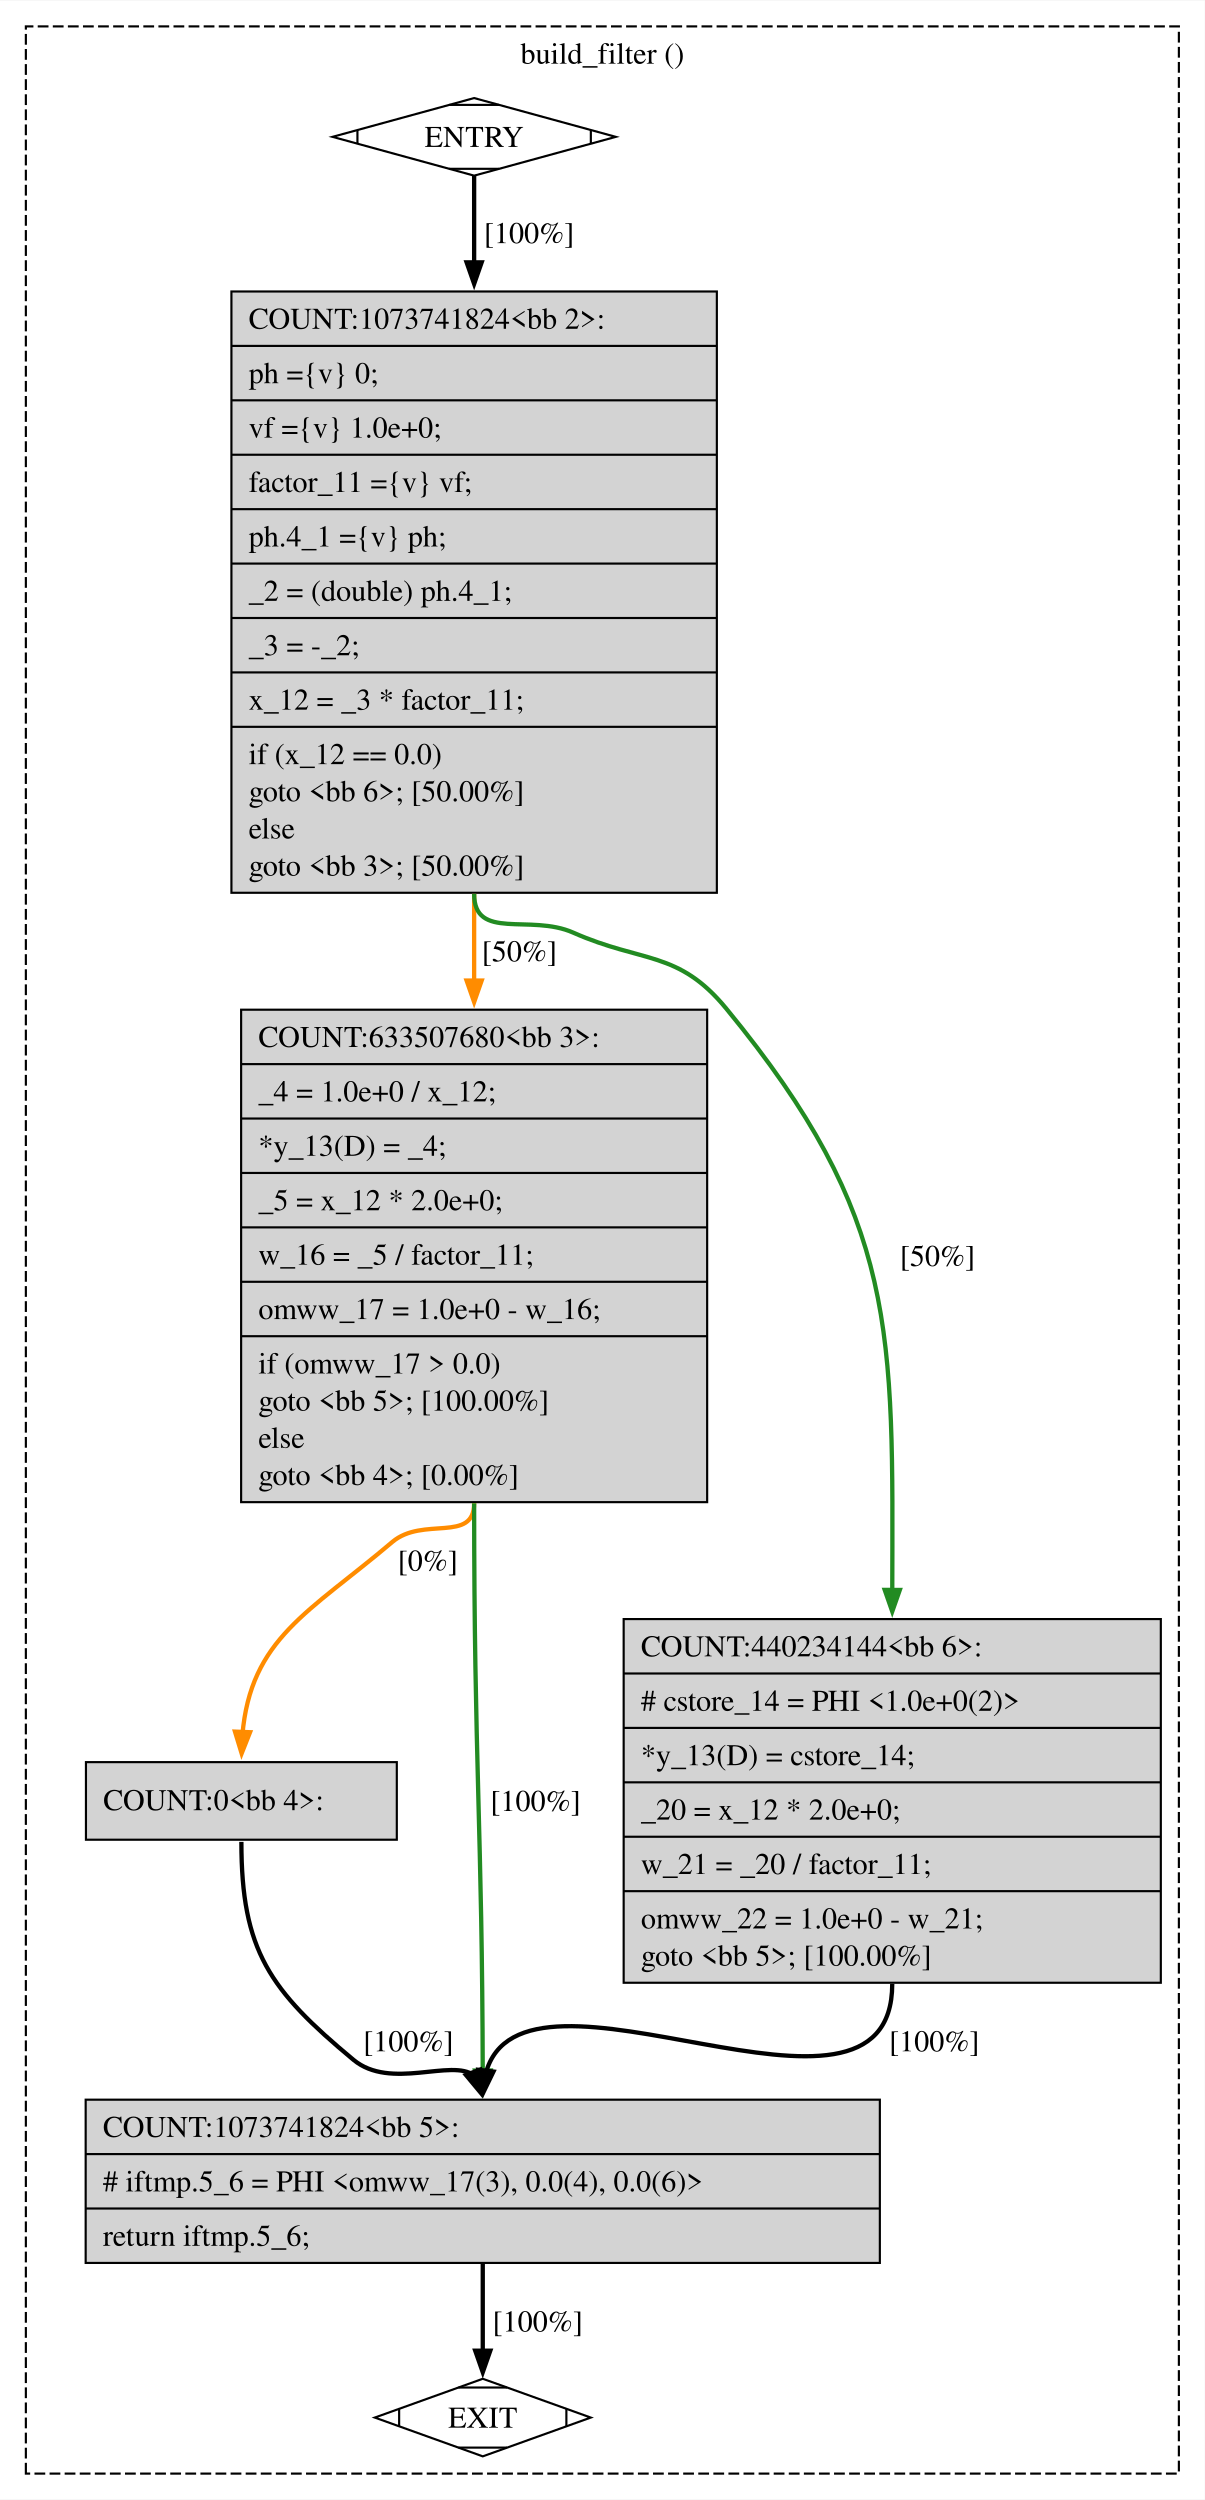
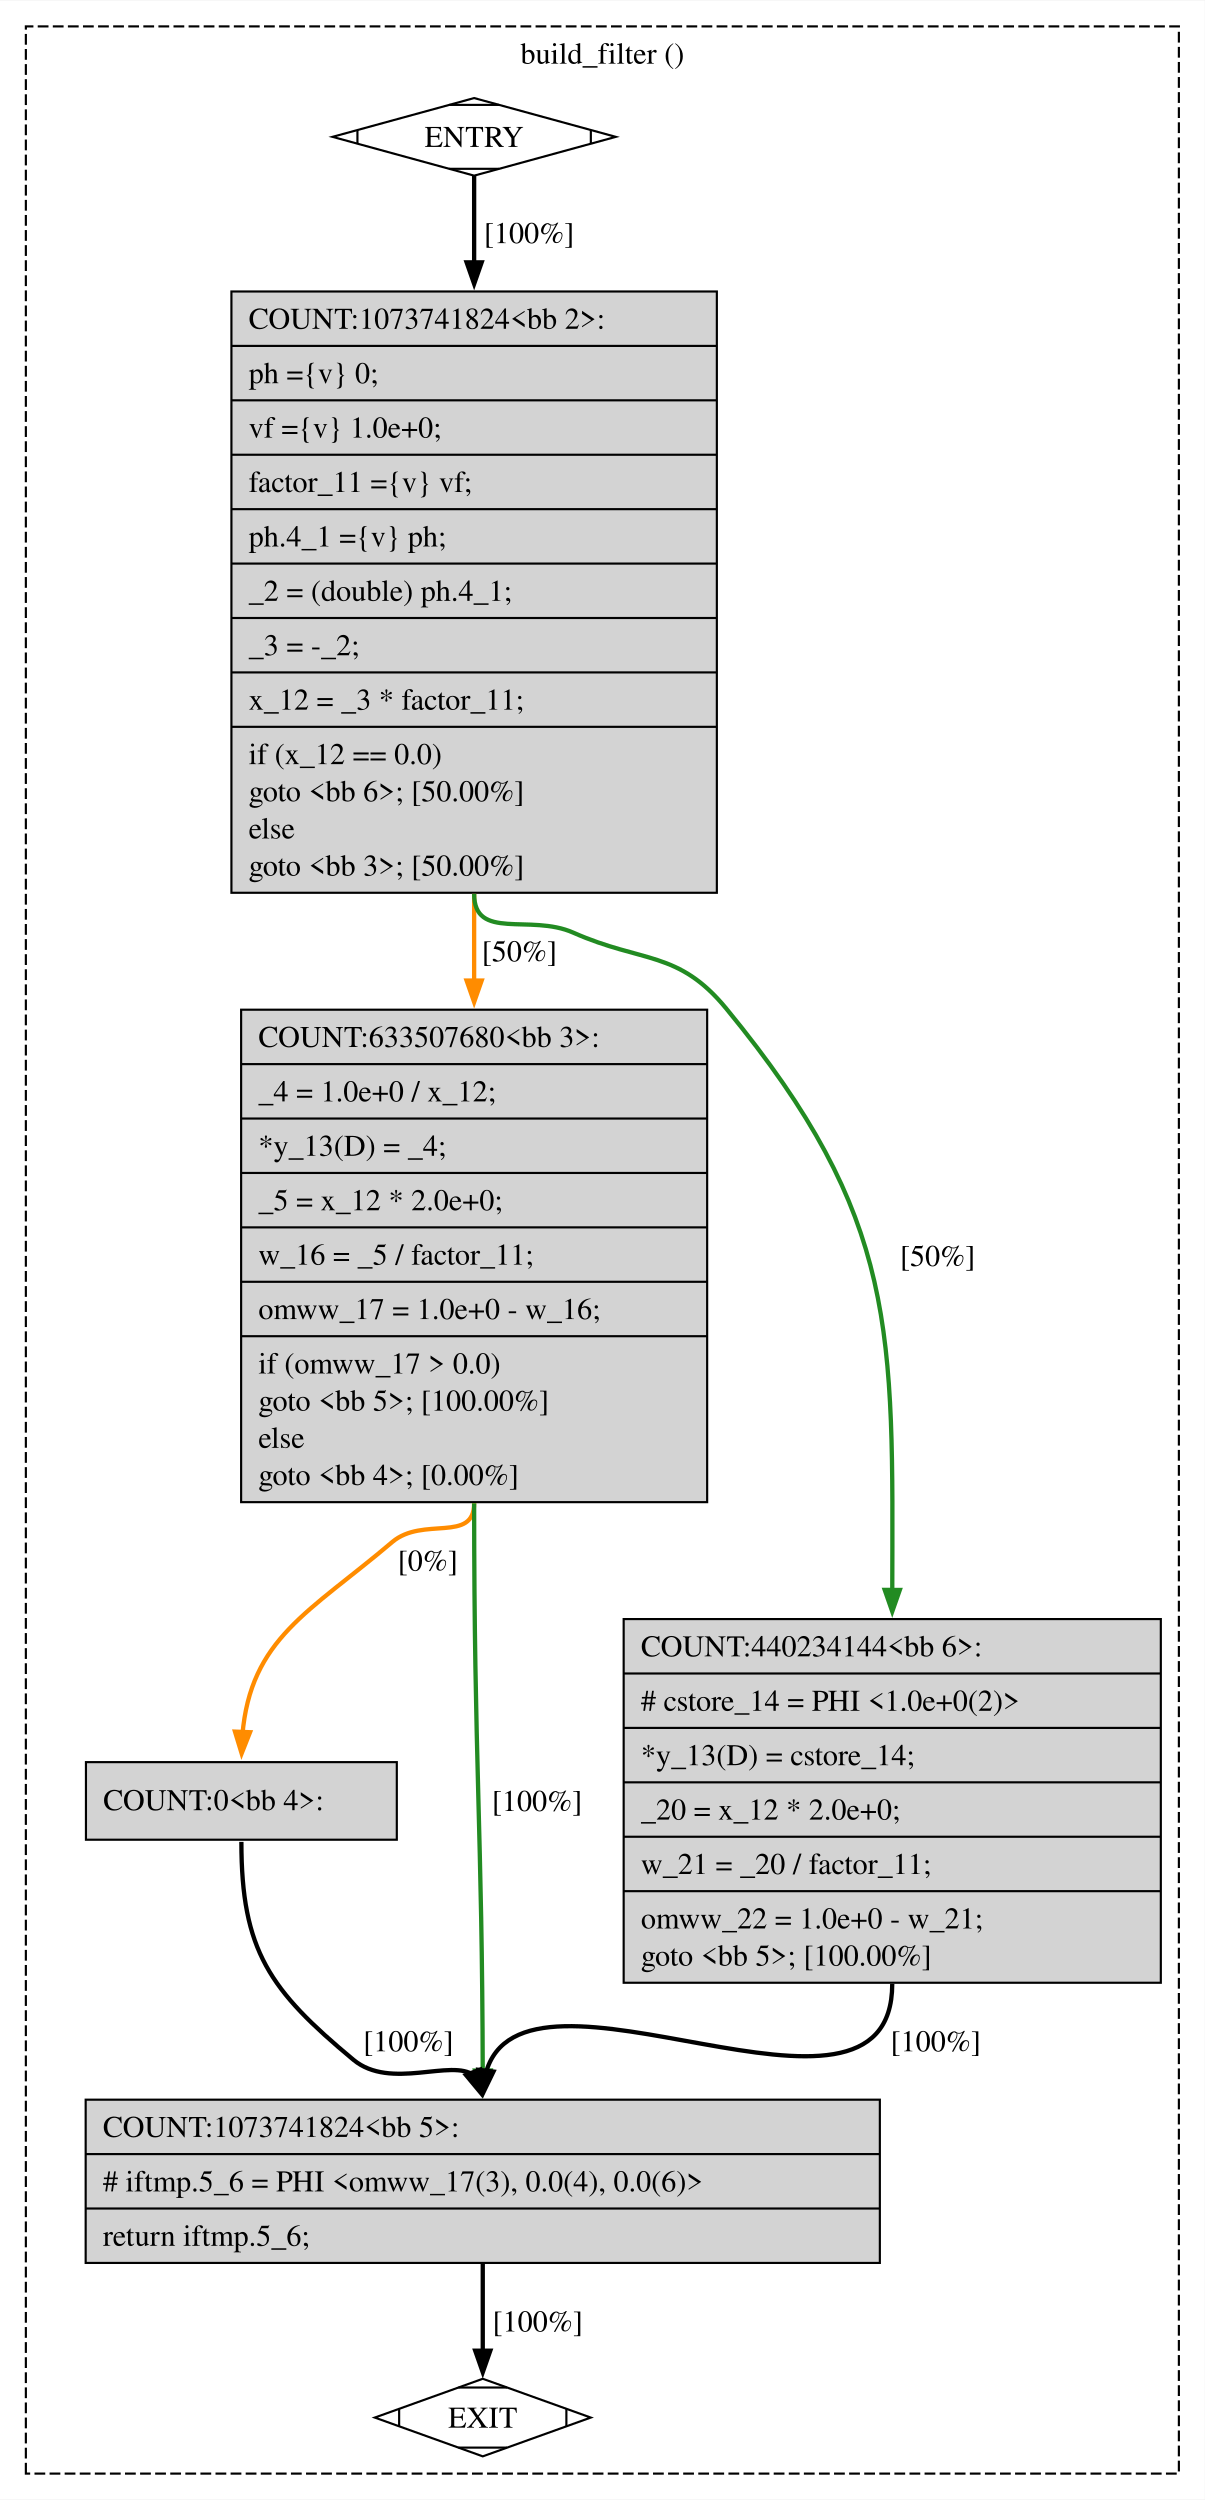
<svg xmlns="http://www.w3.org/2000/svg" width="559pt" height="1160pt" viewBox="0.00 0.00 559.00 1159.50">
  <g id="graph0" class="graph" transform="scale(1 1) rotate(0) translate(4 1155.5)">
    <polygon fill="white" stroke="none" points="-4,4 -4,-1155.5 555,-1155.5 555,4 -4,4" />
    <g id="clust1" class="cluster">
      <polygon fill="none" stroke="black" stroke-dasharray="5,2" points="8,-8 8,-1143.5 543,-1143.5 543,-8 8,-8" />
      <text text-anchor="middle" x="275.5" y="-1126.2" font-family="Times,serif" font-size="14.00">build_filter ()</text>
    </g>
    <g id="node1" class="node">
      <polygon fill="white" stroke="black" points="216,-1110.25 150.28,-1092.25 216,-1074.25 281.72,-1092.25 216,-1110.25" />
      <polyline fill="none" stroke="black" points="161.85,-1095.42 161.85,-1089.08" />
      <polyline fill="none" stroke="black" points="204.43,-1077.42 227.57,-1077.42" />
      <polyline fill="none" stroke="black" points="270.15,-1089.08 270.15,-1095.42" />
      <polyline fill="none" stroke="black" points="227.57,-1107.08 204.43,-1107.08" />
      <text text-anchor="middle" x="216" y="-1087.58" font-family="Times,serif" font-size="14.00">ENTRY</text>
    </g>
    <g id="node2" class="node">
      <polygon fill="white" stroke="black" points="220,-52 169.9,-34 220,-16 270.1,-34 220,-52" />
      <polyline fill="none" stroke="black" points="181.2,-38.06 181.2,-29.94" />
      <polyline fill="none" stroke="black" points="208.71,-20.06 231.29,-20.06" />
      <polyline fill="none" stroke="black" points="258.8,-29.94 258.8,-38.06" />
      <polyline fill="none" stroke="black" points="231.29,-47.94 208.71,-47.94" />
      <text text-anchor="middle" x="220" y="-29.32" font-family="Times,serif" font-size="14.00">EXIT</text>
    </g>
    <g id="node3" class="node">
      <polygon fill="lightgrey" stroke="black" points="103.38,-741.5 103.38,-1020.5 328.62,-1020.5 328.62,-741.5 103.38,-741.5" />
      <text text-anchor="start" x="111.38" y="-1003.2" font-family="Times,serif" font-size="14.00">COUNT:1073741824&lt;bb 2&gt;:</text>
      <polyline fill="none" stroke="black" points="103.38,-995.25 328.62,-995.25" />
      <text text-anchor="start" x="111.38" y="-977.95" font-family="Times,serif" font-size="14.00">ph ={v} 0;</text>
      <polyline fill="none" stroke="black" points="103.38,-970 328.62,-970" />
      <text text-anchor="start" x="111.38" y="-952.7" font-family="Times,serif" font-size="14.00">vf ={v} 1.0e+0;</text>
      <polyline fill="none" stroke="black" points="103.38,-944.75 328.62,-944.75" />
      <text text-anchor="start" x="111.38" y="-927.45" font-family="Times,serif" font-size="14.00">factor_11 ={v} vf;</text>
      <polyline fill="none" stroke="black" points="103.38,-919.5 328.62,-919.5" />
      <text text-anchor="start" x="111.38" y="-902.2" font-family="Times,serif" font-size="14.00">ph.4_1 ={v} ph;</text>
      <polyline fill="none" stroke="black" points="103.38,-894.25 328.62,-894.25" />
      <text text-anchor="start" x="111.38" y="-876.95" font-family="Times,serif" font-size="14.00">_2 = (double) ph.4_1;</text>
      <polyline fill="none" stroke="black" points="103.38,-869 328.62,-869" />
      <text text-anchor="start" x="111.38" y="-851.7" font-family="Times,serif" font-size="14.00">_3 = -_2;</text>
      <polyline fill="none" stroke="black" points="103.38,-843.75 328.62,-843.75" />
      <text text-anchor="start" x="111.38" y="-826.45" font-family="Times,serif" font-size="14.00">x_12 = _3 * factor_11;</text>
      <polyline fill="none" stroke="black" points="103.38,-818.5 328.62,-818.5" />
      <text text-anchor="start" x="111.38" y="-801.2" font-family="Times,serif" font-size="14.00">if (x_12 == 0.0)</text>
      <text text-anchor="start" x="111.38" y="-783.95" font-family="Times,serif" font-size="14.00">  goto &lt;bb 6&gt;; [50.00%]</text>
      <text text-anchor="start" x="111.38" y="-766.7" font-family="Times,serif" font-size="14.00">else</text>
      <text text-anchor="start" x="111.38" y="-749.45" font-family="Times,serif" font-size="14.00">  goto &lt;bb 3&gt;; [50.00%]</text>
    </g>
    <g id="edge1" class="edge">
      <path fill="none" stroke="black" stroke-width="2" d="M216,-1074.25C216,-1054.84 216,-1047.37 216,-1032.24" />
      <polygon fill="black" stroke="black" stroke-width="2" points="219.5,-1034.03 216,-1024.03 212.5,-1034.03 219.5,-1034.03" />
      <text text-anchor="middle" x="241.5" y="-1042.95" font-family="Times,serif" font-size="14.00">[100%]</text>
    </g>
    <g id="node4" class="node">
      <polygon fill="lightgrey" stroke="black" points="107.88,-458.75 107.88,-687.25 324.12,-687.25 324.12,-458.75 107.88,-458.75" />
      <text text-anchor="start" x="115.88" y="-669.95" font-family="Times,serif" font-size="14.00">COUNT:633507680&lt;bb 3&gt;:</text>
      <polyline fill="none" stroke="black" points="107.88,-662 324.12,-662" />
      <text text-anchor="start" x="115.88" y="-644.7" font-family="Times,serif" font-size="14.00">_4 = 1.0e+0 / x_12;</text>
      <polyline fill="none" stroke="black" points="107.88,-636.75 324.12,-636.75" />
      <text text-anchor="start" x="115.88" y="-619.45" font-family="Times,serif" font-size="14.00">*y_13(D) = _4;</text>
      <polyline fill="none" stroke="black" points="107.88,-611.5 324.12,-611.5" />
      <text text-anchor="start" x="115.88" y="-594.2" font-family="Times,serif" font-size="14.00">_5 = x_12 * 2.0e+0;</text>
      <polyline fill="none" stroke="black" points="107.88,-586.25 324.12,-586.25" />
      <text text-anchor="start" x="115.88" y="-568.95" font-family="Times,serif" font-size="14.00">w_16 = _5 / factor_11;</text>
      <polyline fill="none" stroke="black" points="107.88,-561 324.12,-561" />
      <text text-anchor="start" x="115.88" y="-543.7" font-family="Times,serif" font-size="14.00">omww_17 = 1.0e+0 - w_16;</text>
      <polyline fill="none" stroke="black" points="107.88,-535.75 324.12,-535.75" />
      <text text-anchor="start" x="115.88" y="-518.45" font-family="Times,serif" font-size="14.00">if (omww_17 &gt; 0.0)</text>
      <text text-anchor="start" x="115.88" y="-501.2" font-family="Times,serif" font-size="14.00">  goto &lt;bb 5&gt;; [100.00%]</text>
      <text text-anchor="start" x="115.88" y="-483.95" font-family="Times,serif" font-size="14.00">else</text>
      <text text-anchor="start" x="115.88" y="-466.7" font-family="Times,serif" font-size="14.00">  goto &lt;bb 4&gt;; [0.00%]</text>
    </g>
    <g id="edge3" class="edge">
      <path fill="none" stroke="darkorange" stroke-width="2" d="M216,-741C216,-721.59 216,-714.12 216,-698.99" />
      <polygon fill="darkorange" stroke="darkorange" stroke-width="2" points="219.5,-700.78 216,-690.78 212.5,-700.78 219.5,-700.78" />
      <text text-anchor="middle" x="237" y="-709.7" font-family="Times,serif" font-size="14.00">[50%]</text>
    </g>
    <g id="node7" class="node">
      <polygon fill="lightgrey" stroke="black" points="285.38,-235.75 285.38,-404.5 534.62,-404.5 534.62,-235.75 285.38,-235.75" />
      <text text-anchor="start" x="293.38" y="-387.2" font-family="Times,serif" font-size="14.00">COUNT:440234144&lt;bb 6&gt;:</text>
      <polyline fill="none" stroke="black" points="285.38,-379.25 534.62,-379.25" />
      <text text-anchor="start" x="293.38" y="-361.95" font-family="Times,serif" font-size="14.00"># cstore_14 = PHI &lt;1.0e+0(2)&gt;</text>
      <polyline fill="none" stroke="black" points="285.38,-354 534.62,-354" />
      <text text-anchor="start" x="293.38" y="-336.7" font-family="Times,serif" font-size="14.00">*y_13(D) = cstore_14;</text>
      <polyline fill="none" stroke="black" points="285.38,-328.75 534.62,-328.75" />
      <text text-anchor="start" x="293.38" y="-311.45" font-family="Times,serif" font-size="14.00">_20 = x_12 * 2.0e+0;</text>
      <polyline fill="none" stroke="black" points="285.38,-303.5 534.62,-303.5" />
      <text text-anchor="start" x="293.38" y="-286.2" font-family="Times,serif" font-size="14.00">w_21 = _20 / factor_11;</text>
      <polyline fill="none" stroke="black" points="285.38,-278.25 534.62,-278.25" />
      <text text-anchor="start" x="293.38" y="-260.95" font-family="Times,serif" font-size="14.00">omww_22 = 1.0e+0 - w_21;</text>
      <text text-anchor="start" x="293.38" y="-243.7" font-family="Times,serif" font-size="14.00">goto &lt;bb 5&gt;; [100.00%]</text>
    </g>
    <g id="edge2" class="edge">
      <path fill="none" stroke="forestgreen" stroke-width="2" d="M216,-741C216,-719.05 241.93,-731.89 262,-723 294.21,-708.73 310.63,-714.97 333,-687.75 413.27,-590.08 410.26,-538.33 410.01,-416.25" />
      <polygon fill="forestgreen" stroke="forestgreen" stroke-width="2" points="413.51,-418.02 410,-408.03 406.51,-418.03 413.51,-418.02" />
-       <text text-anchor="middle" x="431" y="-568.33" font-family="Times,serif" font-size="14.00">[50%]</text>
+       <text text-anchor="middle" x="431.06" y="-568.33" font-family="Times,serif" font-size="14.00">[50%]</text>
    </g>
    <g id="node5" class="node">
      <polygon fill="lightgrey" stroke="black" points="35.88,-302.12 35.88,-338.12 180.12,-338.12 180.12,-302.12 35.88,-302.12" />
      <text text-anchor="start" x="43.88" y="-315.82" font-family="Times,serif" font-size="14.00">COUNT:0&lt;bb 4&gt;:</text>
    </g>
    <g id="edge5" class="edge">
      <path fill="none" stroke="darkorange" stroke-width="2" d="M216,-458.25C216,-439.56 192.25,-452.34 178,-440.25 139.42,-407.5 112.28,-395.57 108.46,-350.6" />
      <polygon fill="darkorange" stroke="darkorange" stroke-width="2" points="112.02,-352 108.12,-342.15 105.03,-352.28 112.02,-352" />
      <text text-anchor="middle" x="194.5" y="-426.95" font-family="Times,serif" font-size="14.00">[0%]</text>
    </g>
    <g id="node6" class="node">
      <polygon fill="lightgrey" stroke="black" points="35.75,-105.75 35.75,-181.5 404.25,-181.5 404.25,-105.75 35.75,-105.75" />
      <text text-anchor="start" x="43.75" y="-164.2" font-family="Times,serif" font-size="14.00">COUNT:1073741824&lt;bb 5&gt;:</text>
      <polyline fill="none" stroke="black" points="35.75,-156.25 404.25,-156.25" />
      <text text-anchor="start" x="43.75" y="-138.95" font-family="Times,serif" font-size="14.00"># iftmp.5_6 = PHI &lt;omww_17(3), 0.0(4), 0.0(6)&gt;</text>
      <polyline fill="none" stroke="black" points="35.75,-131 404.25,-131" />
      <text text-anchor="start" x="43.75" y="-113.7" font-family="Times,serif" font-size="14.00">return iftmp.5_6;</text>
    </g>
    <g id="edge4" class="edge">
      <path fill="none" stroke="forestgreen" stroke-width="2" d="M216,-458.25C216,-339.3 219.75,-306.8 219.99,-193.25" />
      <polygon fill="forestgreen" stroke="forestgreen" stroke-width="2" points="223.49,-195.03 220,-185.03 216.49,-195.02 223.49,-195.03" />
-       <text text-anchor="middle" x="244.5" y="-315.45" font-family="Times,serif" font-size="14.00">[100%]</text>
+       <text text-anchor="middle" x="245.2" y="-315.45" font-family="Times,serif" font-size="14.00">[100%]</text>
    </g>
    <g id="edge6" class="edge">
      <path fill="none" stroke="black" stroke-width="2" d="M108,-301.12C108,-250.59 121.14,-232.31 160,-200 177.23,-185.68 205.58,-200.78 216,-192.72" />
      <polygon fill="black" stroke="black" stroke-width="2" points="218.72,-195.43 218.94,-184.84 212.16,-192.98 218.72,-195.43" />
      <text text-anchor="middle" x="185.5" y="-203.95" font-family="Times,serif" font-size="14.00">[100%]</text>
    </g>
    <g id="edge7" class="edge">
      <path fill="none" stroke="black" stroke-width="2" d="M220,-105.25C220,-85.84 220,-78.37 220,-63.24" />
      <polygon fill="black" stroke="black" stroke-width="2" points="223.5,-65.03 220,-55.03 216.5,-65.03 223.5,-65.03" />
      <text text-anchor="middle" x="245.5" y="-73.95" font-family="Times,serif" font-size="14.00">[100%]</text>
    </g>
    <g id="edge8" class="edge">
      <path fill="none" stroke="black" stroke-width="2" d="M410,-235.25C410,-151.83 238.1,-258.27 221.31,-193.39" />
      <polygon fill="black" stroke="black" stroke-width="2" points="224.97,-194.54 220.35,-185.01 218.02,-195.34 224.97,-194.54" />
-       <text text-anchor="middle" x="429.5" y="-203.95" font-family="Times,serif" font-size="14.00">[100%]</text>
+       <text text-anchor="middle" x="430.18" y="-203.95" font-family="Times,serif" font-size="14.00">[100%]</text>
    </g>
  </g>
</svg>
